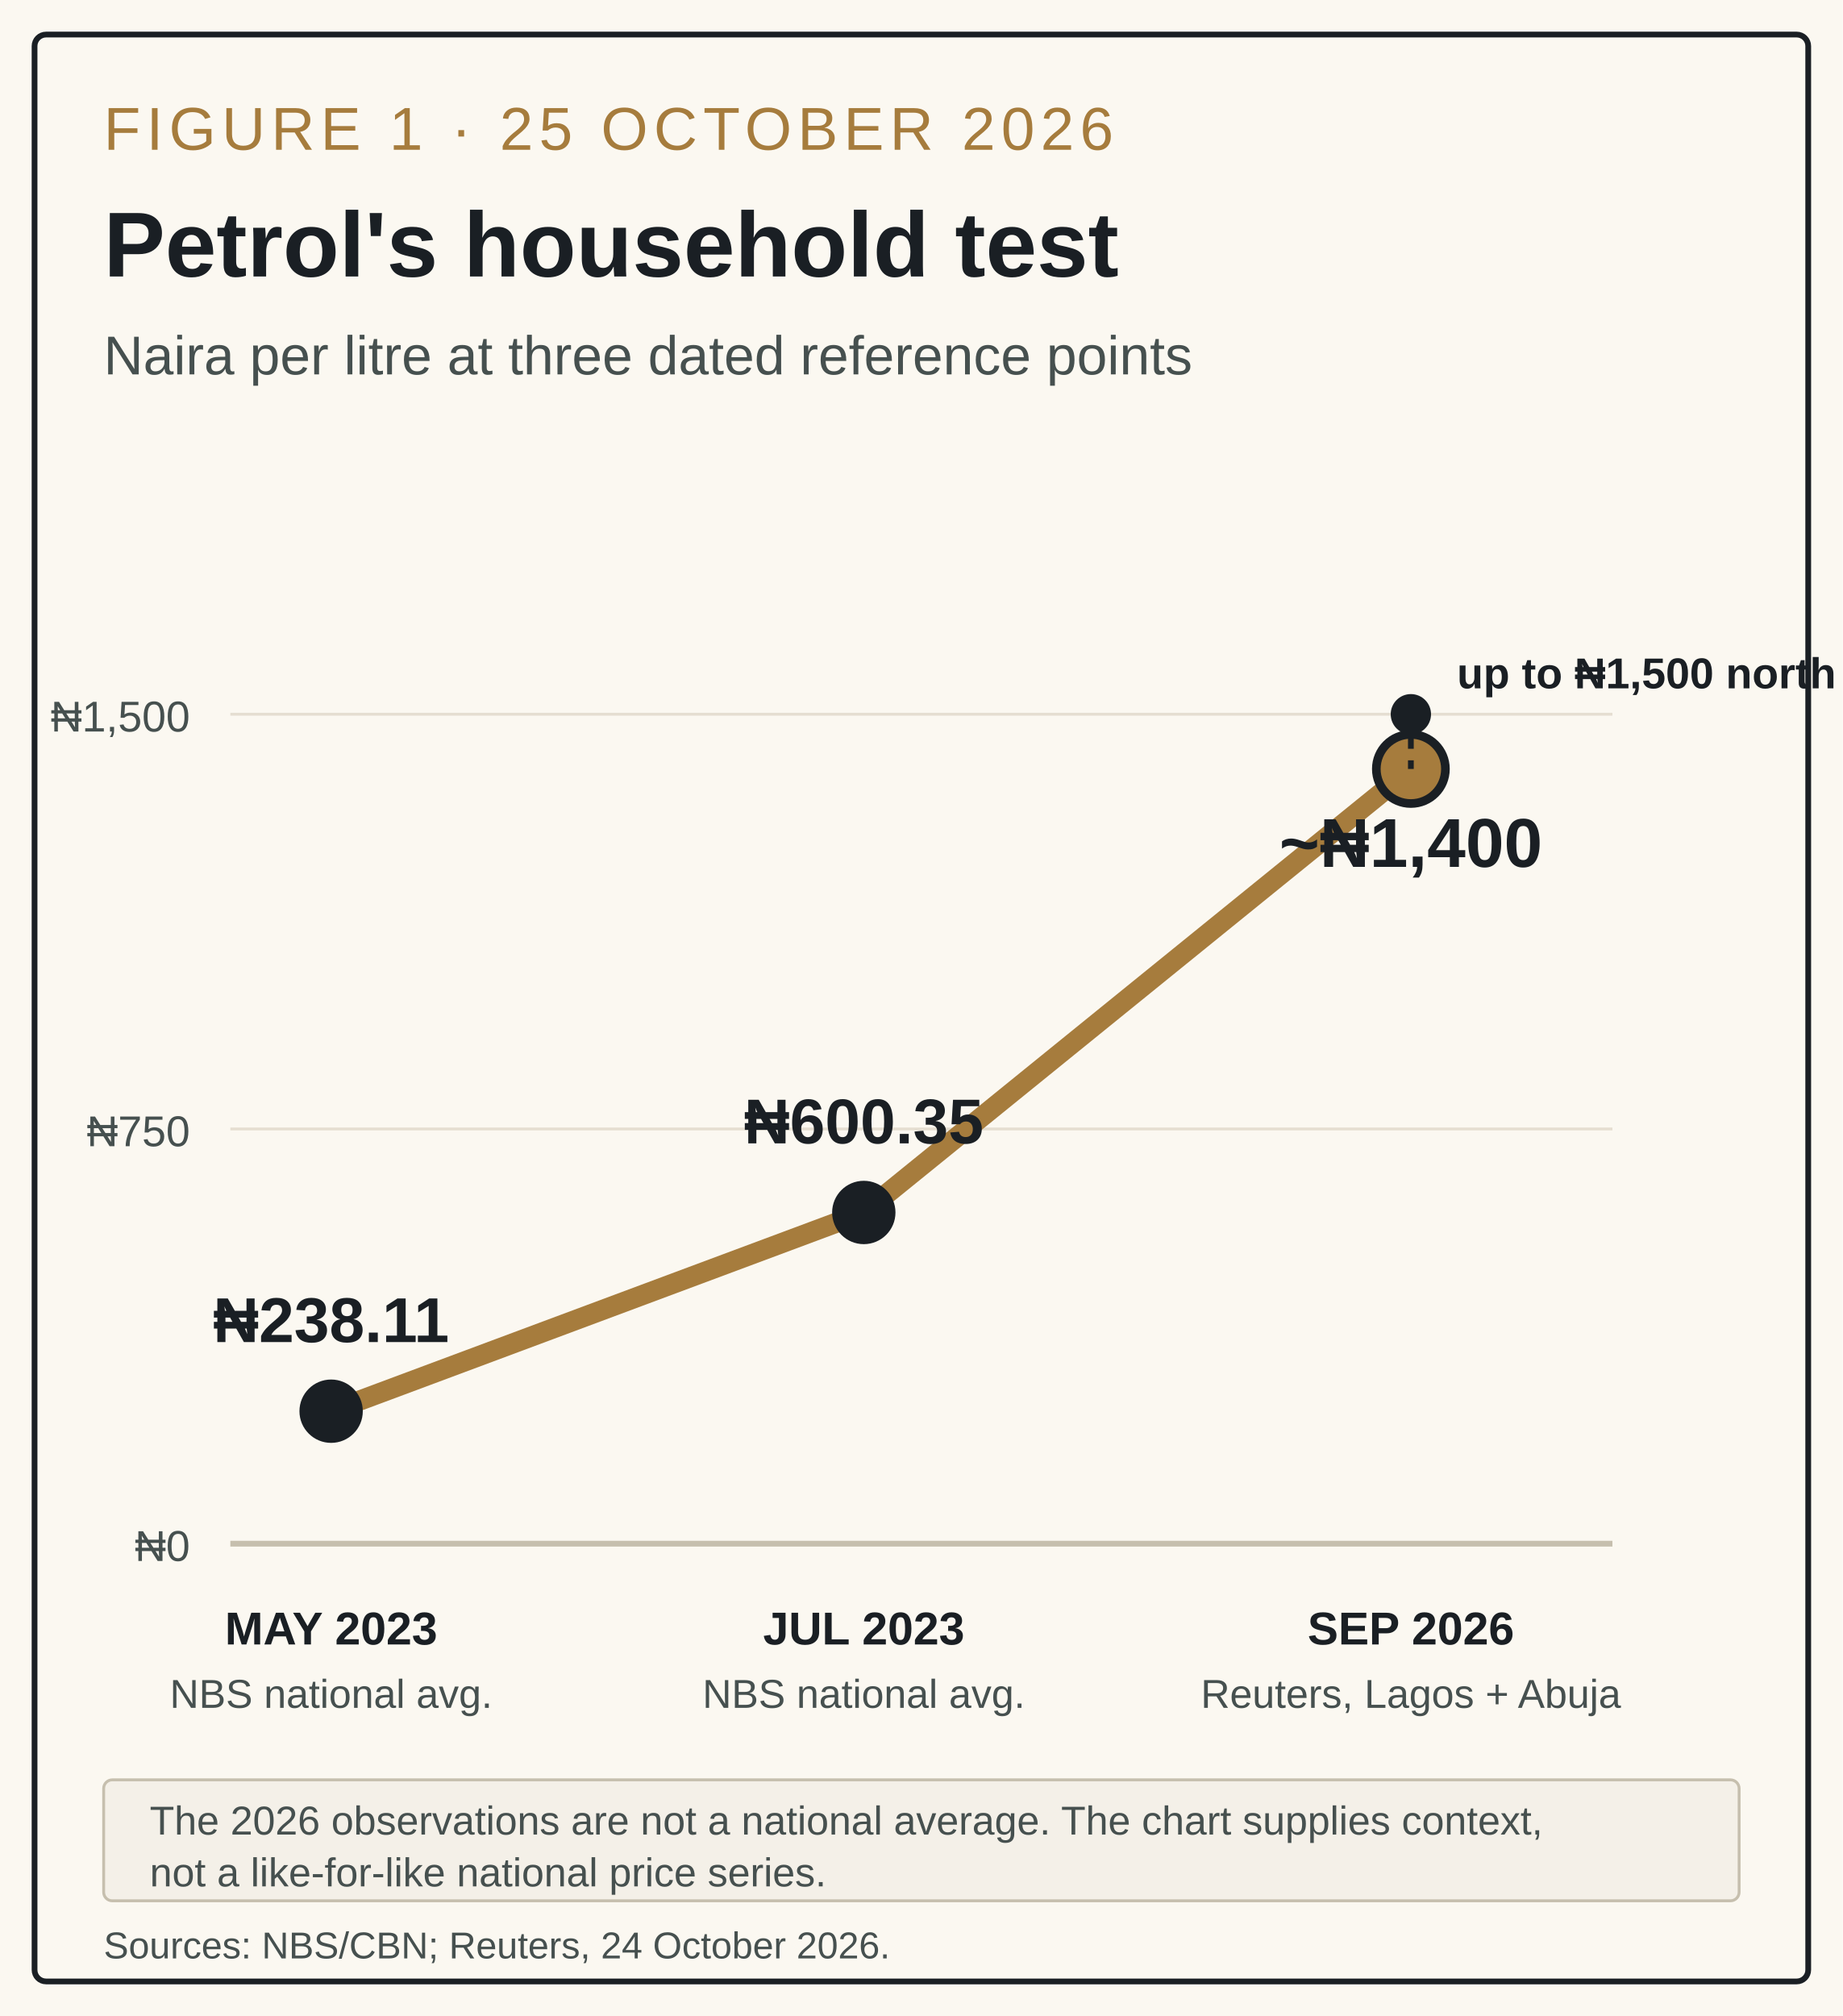
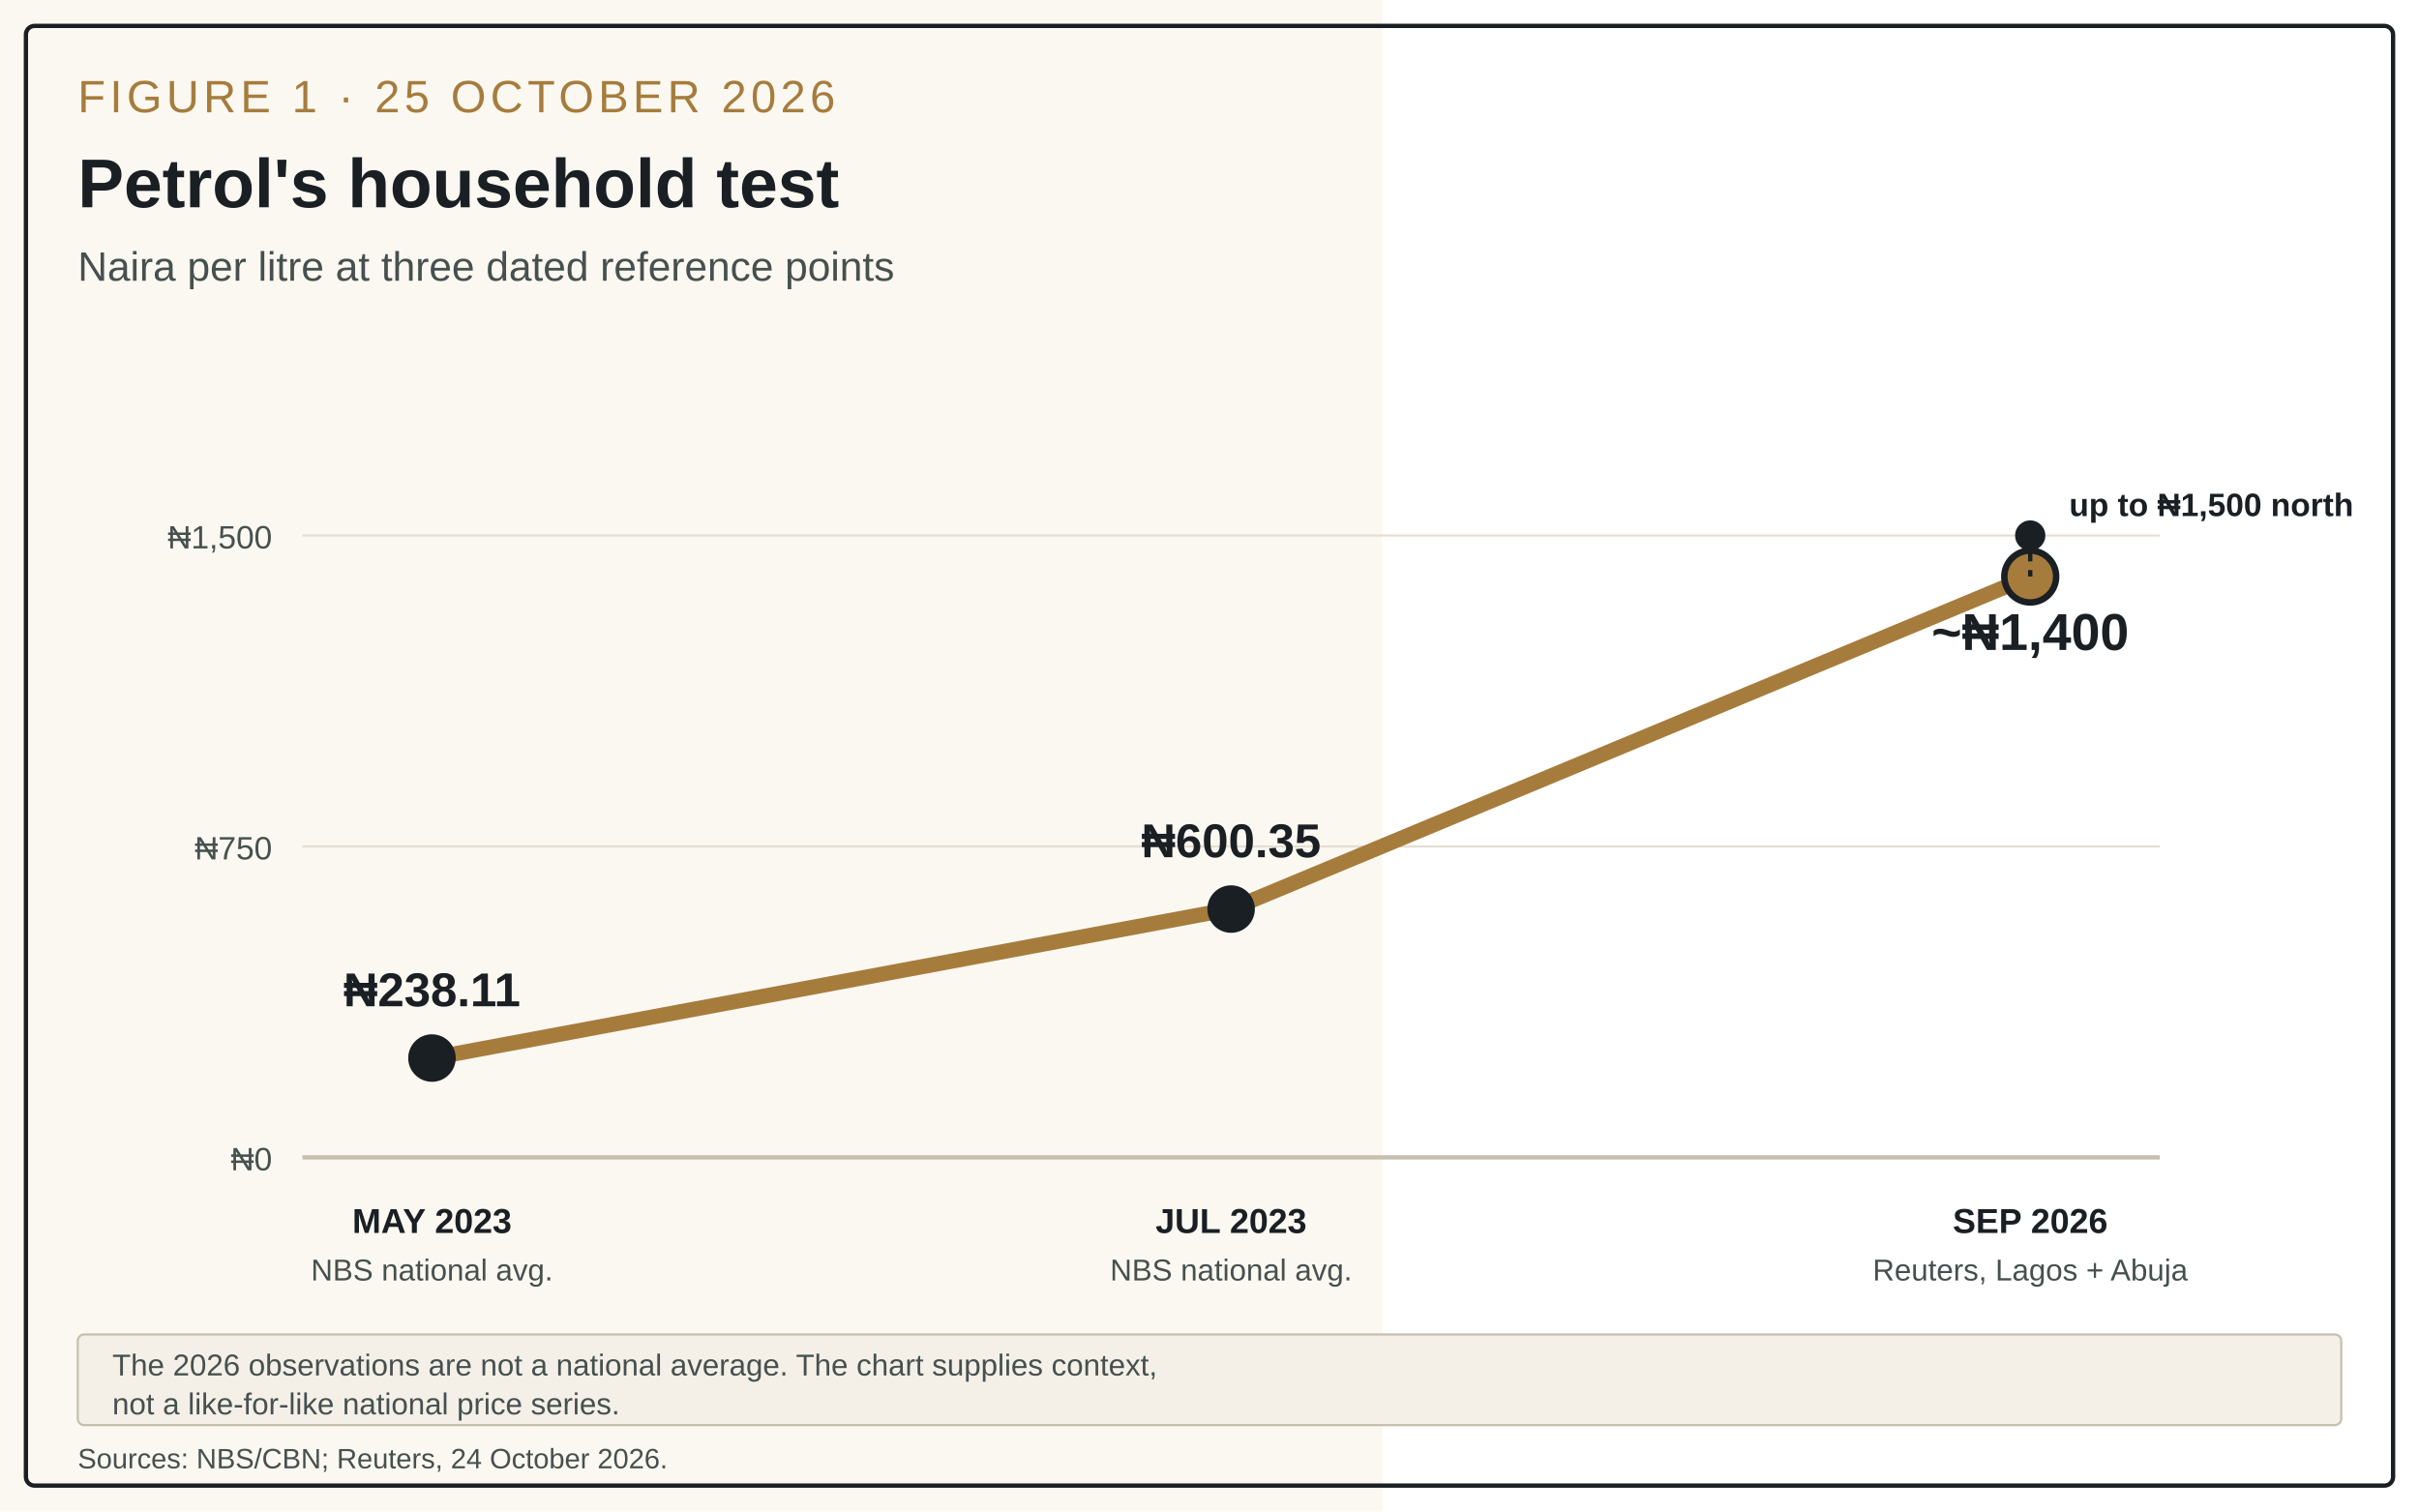
- <svg xmlns="http://www.w3.org/2000/svg" width="640" height="700" viewBox="0 0 640 700" role="img" aria-labelledby="title desc">
+ <svg xmlns="http://www.w3.org/2000/svg" width="1120" height="700" viewBox="0 0 1120 700" role="img" aria-labelledby="title desc">
  <rect width="640" height="700" fill="#FBF8F1" />
-   <rect x="12" y="12" width="616" height="676" rx="4" fill="none" stroke="#1A1F24" stroke-width="2" />
+   <rect x="12" y="12" width="1096" height="676" rx="4" fill="none" stroke="#1A1F24" stroke-width="2" />
  <g font-family="Arial, Helvetica, sans-serif" fill="#1A1F24">
    <text x="36" y="52" font-size="21" letter-spacing="2" fill="#A67C3D">FIGURE 1 · 25 OCTOBER 2026</text>
    <text x="36" y="96" font-size="32" font-weight="700">Petrol's household test</text>
    <text x="36" y="130" font-size="19" fill="#46504F">Naira per litre at three dated reference points</text>
-     <g transform="translate(80 176)">
-       <line x1="0" y1="360" x2="480" y2="360" stroke="#C6BFAE" stroke-width="2" />
-       <line x1="0" y1="72" x2="480" y2="72" stroke="#E5DED1" stroke-width="1" />
-       <line x1="0" y1="216" x2="480" y2="216" stroke="#E5DED1" stroke-width="1" />
+     <g transform="translate(140 176)">
+       <line x1="0" y1="360" x2="860" y2="360" stroke="#C6BFAE" stroke-width="2" />
+       <line x1="0" y1="72" x2="860" y2="72" stroke="#E5DED1" stroke-width="1" />
+       <line x1="0" y1="216" x2="860" y2="216" stroke="#E5DED1" stroke-width="1" />
      <text x="-14" y="78" text-anchor="end" font-size="15" fill="#46504F">₦1,500</text>
      <text x="-14" y="222" text-anchor="end" font-size="15" fill="#46504F">₦750</text>
      <text x="-14" y="366" text-anchor="end" font-size="15" fill="#46504F">₦0</text>
-       <path d="M35 314 L220 245 L410 91" fill="none" stroke="#A67C3D" stroke-width="7" stroke-linecap="round" stroke-linejoin="round" />
-       <circle cx="35" cy="314" r="11" fill="#1A1F24" />
-       <circle cx="220" cy="245" r="11" fill="#1A1F24" />
-       <circle cx="410" cy="91" r="12" fill="#A67C3D" stroke="#1A1F24" stroke-width="3" />
-       <circle cx="410" cy="72" r="7" fill="#1A1F24" />
-       <line x1="410" y1="72" x2="410" y2="91" stroke="#1A1F24" stroke-width="2" stroke-dasharray="4 4" />
-       <text x="35" y="290" text-anchor="middle" font-size="22" font-weight="700">₦238.11</text>
-       <text x="220" y="221" text-anchor="middle" font-size="22" font-weight="700">₦600.35</text>
-       <text x="410" y="125" text-anchor="middle" font-size="24" font-weight="700">~₦1,400</text>
-       <text x="426" y="63" font-size="15" font-weight="700">up to ₦1,500 north</text>
-       <text x="35" y="395" text-anchor="middle" font-size="16" font-weight="700">MAY 2023</text>
-       <text x="35" y="417" text-anchor="middle" font-size="14" fill="#46504F">NBS national avg.</text>
-       <text x="220" y="395" text-anchor="middle" font-size="16" font-weight="700">JUL 2023</text>
-       <text x="220" y="417" text-anchor="middle" font-size="14" fill="#46504F">NBS national avg.</text>
-       <text x="410" y="395" text-anchor="middle" font-size="16" font-weight="700">SEP 2026</text>
-       <text x="410" y="417" text-anchor="middle" font-size="14" fill="#46504F">Reuters, Lagos + Abuja</text>
+       <path d="M60 314 L430 245 L800 91" fill="none" stroke="#A67C3D" stroke-width="7" stroke-linecap="round" stroke-linejoin="round" />
+       <circle cx="60" cy="314" r="11" fill="#1A1F24" />
+       <circle cx="430" cy="245" r="11" fill="#1A1F24" />
+       <circle cx="800" cy="91" r="12" fill="#A67C3D" stroke="#1A1F24" stroke-width="3" />
+       <circle cx="800" cy="72" r="7" fill="#1A1F24" />
+       <line x1="800" y1="72" x2="800" y2="91" stroke="#1A1F24" stroke-width="2" stroke-dasharray="4 4" />
+       <text x="60" y="290" text-anchor="middle" font-size="22" font-weight="700">₦238.11</text>
+       <text x="430" y="221" text-anchor="middle" font-size="22" font-weight="700">₦600.35</text>
+       <text x="800" y="125" text-anchor="middle" font-size="24" font-weight="700">~₦1,400</text>
+       <text x="818" y="63" font-size="15" font-weight="700">up to ₦1,500 north</text>
+       <text x="60" y="395" text-anchor="middle" font-size="16" font-weight="700">MAY 2023</text>
+       <text x="60" y="417" text-anchor="middle" font-size="14" fill="#46504F">NBS national avg.</text>
+       <text x="430" y="395" text-anchor="middle" font-size="16" font-weight="700">JUL 2023</text>
+       <text x="430" y="417" text-anchor="middle" font-size="14" fill="#46504F">NBS national avg.</text>
+       <text x="800" y="395" text-anchor="middle" font-size="16" font-weight="700">SEP 2026</text>
+       <text x="800" y="417" text-anchor="middle" font-size="14" fill="#46504F">Reuters, Lagos + Abuja</text>
    </g>
-     <rect x="36" y="618" width="568" height="42" rx="3" fill="#F4F0E8" stroke="#C6BFAE" />
+     <rect x="36" y="618" width="1048" height="42" rx="3" fill="#F4F0E8" stroke="#C6BFAE" />
    <text x="52" y="637" font-size="14" fill="#46504F">The 2026 observations are not a national average. The chart supplies context,</text>
    <text x="52" y="655" font-size="14" fill="#46504F">not a like-for-like national price series.</text>
    <text x="36" y="680" font-size="13" fill="#46504F">Sources: NBS/CBN; Reuters, 24 October 2026.</text>
  </g>
</svg>
